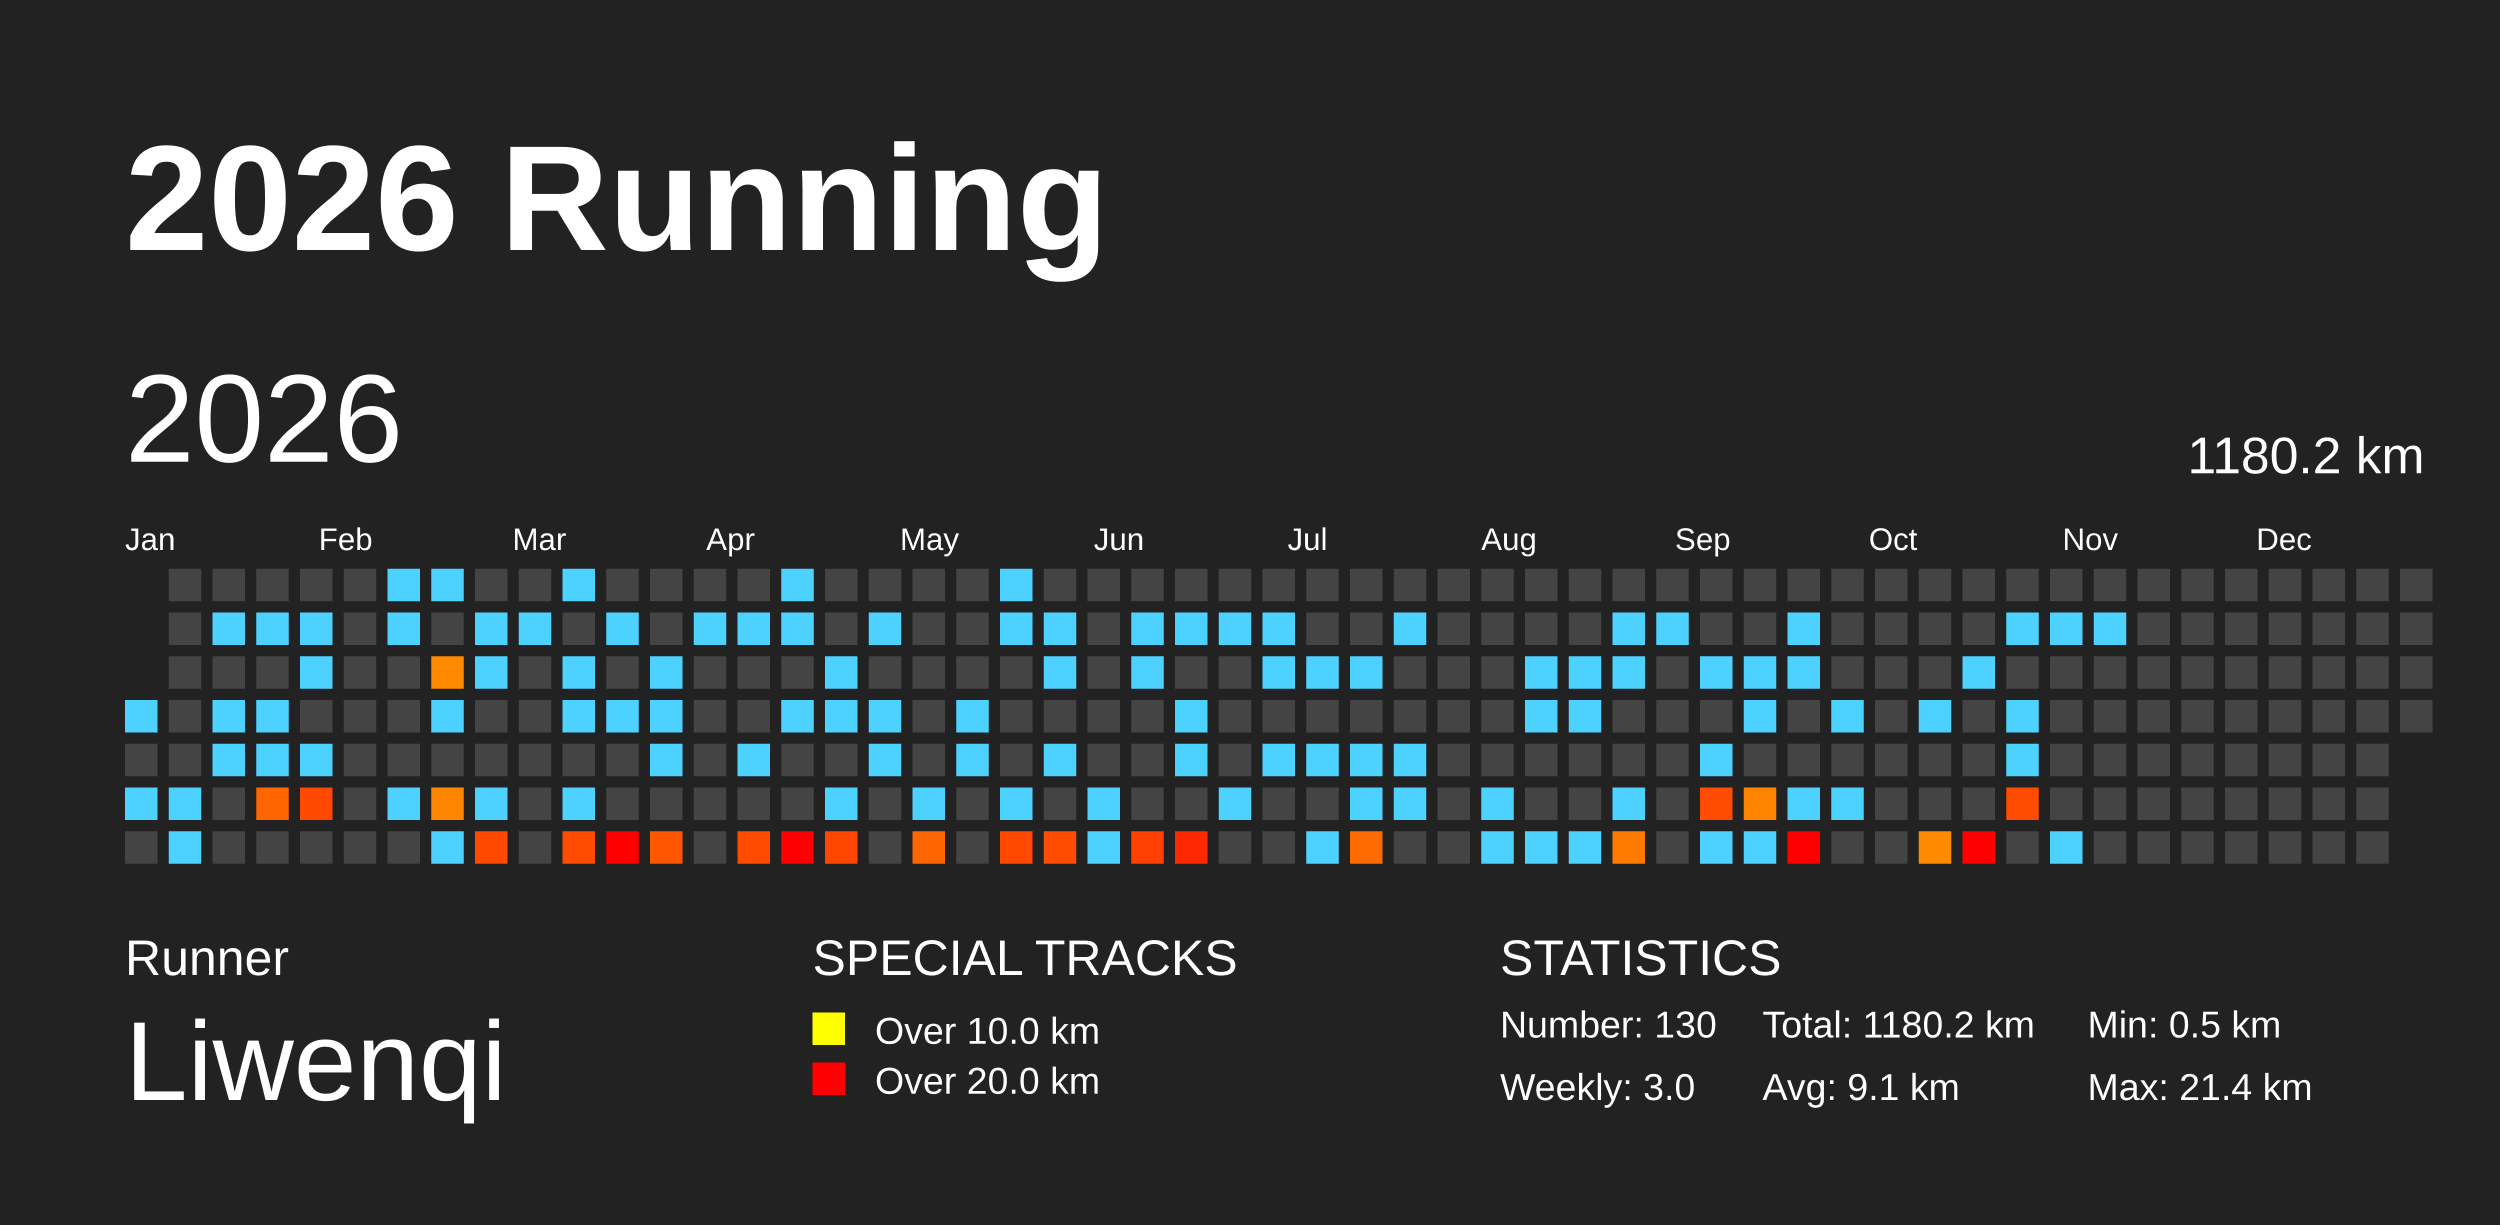
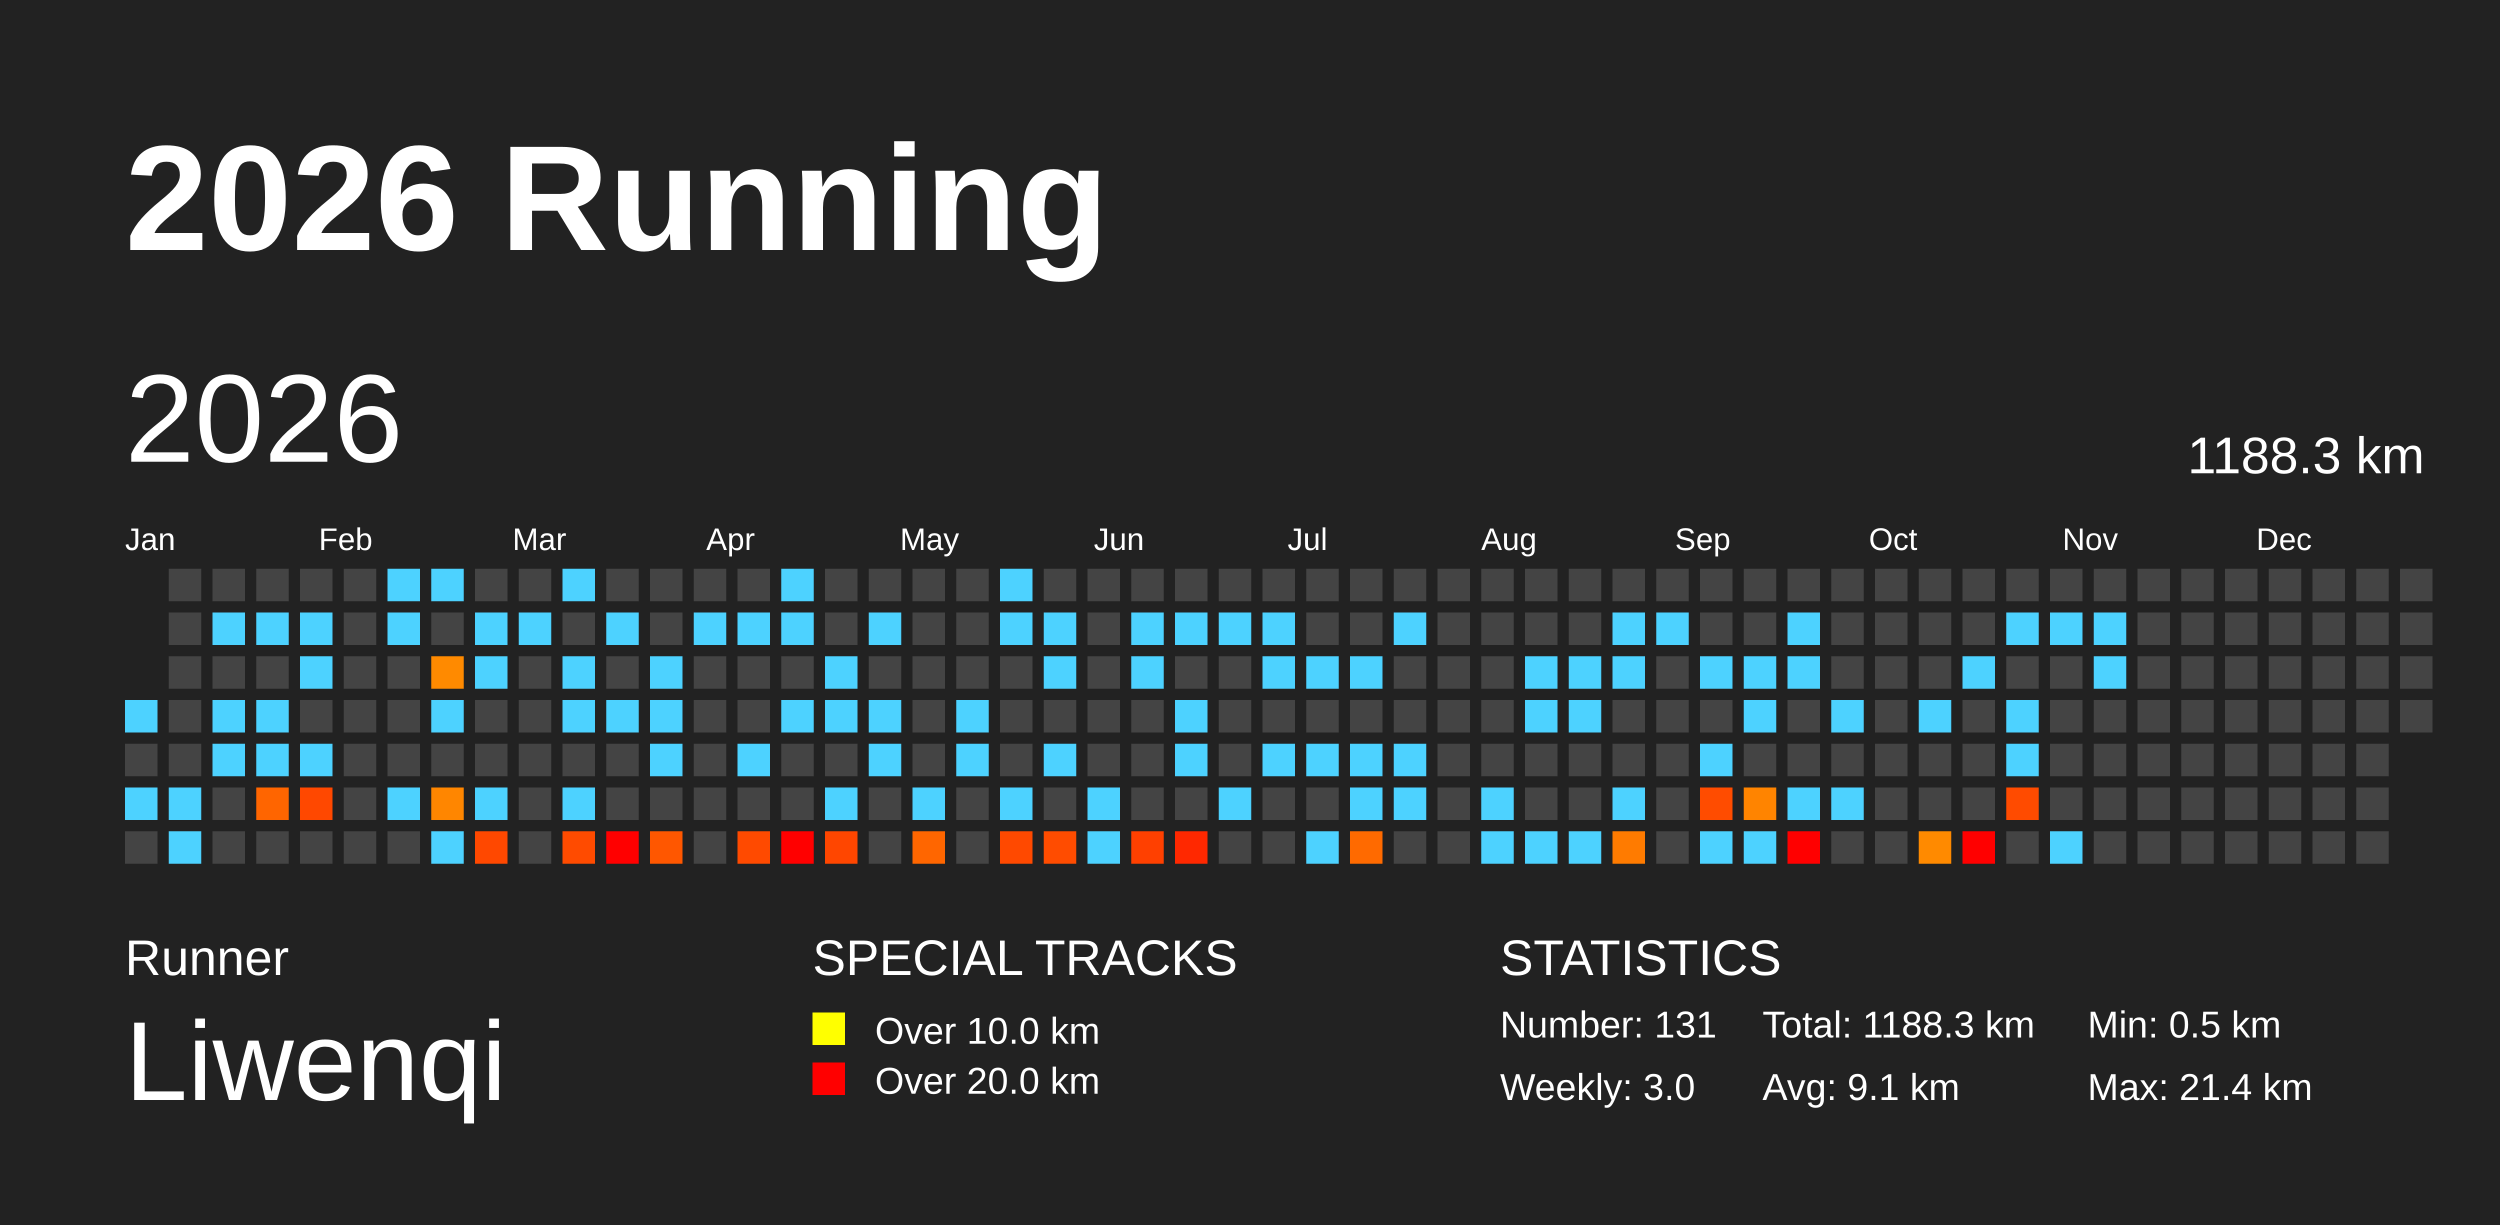
<svg xmlns="http://www.w3.org/2000/svg" baseProfile="full" height="98mm" version="1.1" viewBox="0,0,200,98" width="200mm">
  <defs />
  <rect fill="#222222" height="98" width="200" x="0" y="0" />
  <text fill="#FFFFFF" style="font-size:12px; font-family:Arial; font-weight:bold;" x="10" y="20">2026 Running</text>
  <text fill="#FFFFFF" style="font-size:4px; font-family:Arial" x="10" y="78">Runner</text>
  <text fill="#FFFFFF" style="font-size:9px; font-family:Arial" x="10" y="88">Liwenqi</text>
  <text fill="#FFFFFF" style="font-size:4px; font-family:Arial" x="65" y="78">SPECIAL TRACKS</text>
  <rect fill="yellow" height="2.6" width="2.6" x="65" y="81" />
  <text fill="#FFFFFF" style="font-size:3px; font-family:Arial" x="70" y="83.5">Over 10.0 km</text>
  <rect fill="red" height="2.6" width="2.6" x="65" y="85" />
  <text fill="#FFFFFF" style="font-size:3px; font-family:Arial" x="70" y="87.5">Over 20.0 km</text>
  <text fill="#FFFFFF" style="font-size:4px; font-family:Arial" x="120" y="78">STATISTICS</text>
-   <text fill="#FFFFFF" style="font-size:3px; font-family:Arial" x="120" y="83">Number: 130</text>
+   <text fill="#FFFFFF" style="font-size:3px; font-family:Arial" x="120" y="83">Number: 131</text>
  <text fill="#FFFFFF" style="font-size:3px; font-family:Arial" x="120" y="88">Weekly: 3.0</text>
-   <text fill="#FFFFFF" style="font-size:3px; font-family:Arial" x="141" y="83">Total: 1180.2 km</text>
+   <text fill="#FFFFFF" style="font-size:3px; font-family:Arial" x="141" y="83">Total: 1188.3 km</text>
  <text fill="#FFFFFF" style="font-size:3px; font-family:Arial" x="141" y="88">Avg: 9.1 km</text>
  <text fill="#FFFFFF" style="font-size:3px; font-family:Arial" x="167" y="83">Min: 0.5 km</text>
  <text fill="#FFFFFF" style="font-size:3px; font-family:Arial" x="167" y="88">Max: 21.4 km</text>
  <text dominant-baseline="hanging" fill="#FFFFFF" style="font-size:10.0px; font-family:Arial;" x="10" y="30">2026</text>
-   <text dominant-baseline="hanging" fill="#FFFFFF" style="font-size:4.125px; font-family:Arial;" x="175" y="35">1180.2 km</text>
+   <text dominant-baseline="hanging" fill="#FFFFFF" style="font-size:4.125px; font-family:Arial;" x="175" y="35">1188.3 km</text>
  <text fill="#FFFFFF" style="font-size:2.5px; font-family:Arial" x="10.0" y="44">Jan</text>
  <text fill="#FFFFFF" style="font-size:2.5px; font-family:Arial" x="25.5" y="44">Feb</text>
  <text fill="#FFFFFF" style="font-size:2.5px; font-family:Arial" x="41.0" y="44">Mar</text>
  <text fill="#FFFFFF" style="font-size:2.5px; font-family:Arial" x="56.5" y="44">Apr</text>
  <text fill="#FFFFFF" style="font-size:2.5px; font-family:Arial" x="72.0" y="44">May</text>
  <text fill="#FFFFFF" style="font-size:2.5px; font-family:Arial" x="87.5" y="44">Jun</text>
  <text fill="#FFFFFF" style="font-size:2.5px; font-family:Arial" x="103.0" y="44">Jul</text>
  <text fill="#FFFFFF" style="font-size:2.5px; font-family:Arial" x="118.5" y="44">Aug</text>
  <text fill="#FFFFFF" style="font-size:2.5px; font-family:Arial" x="134.0" y="44">Sep</text>
  <text fill="#FFFFFF" style="font-size:2.5px; font-family:Arial" x="149.5" y="44">Oct</text>
  <text fill="#FFFFFF" style="font-size:2.5px; font-family:Arial" x="165.0" y="44">Nov</text>
  <text fill="#FFFFFF" style="font-size:2.5px; font-family:Arial" x="180.5" y="44">Dec</text>
  <rect fill="#4dd2ff" height="2.6" width="2.6" x="10.0" y="56.0" />
  <rect fill="#444444" height="2.6" width="2.6" x="10.0" y="59.5" />
  <rect fill="#4dd2ff" height="2.6" width="2.6" x="10.0" y="63.0" />
  <rect fill="#444444" height="2.6" width="2.6" x="10.0" y="66.5" />
  <rect fill="#444444" height="2.6" width="2.6" x="13.5" y="45.5" />
  <rect fill="#444444" height="2.6" width="2.6" x="13.5" y="49.0" />
  <rect fill="#444444" height="2.6" width="2.6" x="13.5" y="52.5" />
  <rect fill="#444444" height="2.6" width="2.6" x="13.5" y="56.0" />
  <rect fill="#444444" height="2.6" width="2.6" x="13.5" y="59.5" />
  <rect fill="#4dd2ff" height="2.6" width="2.6" x="13.5" y="63.0" />
  <rect fill="#4dd2ff" height="2.6" width="2.6" x="13.5" y="66.5" />
  <rect fill="#444444" height="2.6" width="2.6" x="17.0" y="45.5" />
  <rect fill="#4dd2ff" height="2.6" width="2.6" x="17.0" y="49.0" />
  <rect fill="#444444" height="2.6" width="2.6" x="17.0" y="52.5" />
  <rect fill="#4dd2ff" height="2.6" width="2.6" x="17.0" y="56.0" />
  <rect fill="#4dd2ff" height="2.6" width="2.6" x="17.0" y="59.5" />
  <rect fill="#444444" height="2.6" width="2.6" x="17.0" y="63.0" />
  <rect fill="#444444" height="2.6" width="2.6" x="17.0" y="66.5" />
  <rect fill="#444444" height="2.6" width="2.6" x="20.5" y="45.5" />
  <rect fill="#4dd2ff" height="2.6" width="2.6" x="20.5" y="49.0" />
  <rect fill="#444444" height="2.6" width="2.6" x="20.5" y="52.5" />
  <rect fill="#4dd2ff" height="2.6" width="2.6" x="20.5" y="56.0" />
  <rect fill="#4dd2ff" height="2.6" width="2.6" x="20.5" y="59.5" />
  <rect fill="#ff6500" height="2.6" width="2.6" x="20.5" y="63.0" />
  <rect fill="#444444" height="2.6" width="2.6" x="20.5" y="66.5" />
  <rect fill="#444444" height="2.6" width="2.6" x="24.0" y="45.5" />
  <rect fill="#4dd2ff" height="2.6" width="2.6" x="24.0" y="49.0" />
  <rect fill="#4dd2ff" height="2.6" width="2.6" x="24.0" y="52.5" />
  <rect fill="#444444" height="2.6" width="2.6" x="24.0" y="56.0" />
  <rect fill="#4dd2ff" height="2.6" width="2.6" x="24.0" y="59.5" />
  <rect fill="#ff4800" height="2.6" width="2.6" x="24.0" y="63.0" />
  <rect fill="#444444" height="2.6" width="2.6" x="24.0" y="66.5" />
  <rect fill="#444444" height="2.6" width="2.6" x="27.5" y="45.5" />
  <rect fill="#444444" height="2.6" width="2.6" x="27.5" y="49.0" />
  <rect fill="#444444" height="2.6" width="2.6" x="27.5" y="52.5" />
  <rect fill="#444444" height="2.6" width="2.6" x="27.5" y="56.0" />
  <rect fill="#444444" height="2.6" width="2.6" x="27.5" y="59.5" />
  <rect fill="#444444" height="2.6" width="2.6" x="27.5" y="63.0" />
  <rect fill="#444444" height="2.6" width="2.6" x="27.5" y="66.5" />
  <rect fill="#4dd2ff" height="2.6" width="2.6" x="31.0" y="45.5" />
  <rect fill="#4dd2ff" height="2.6" width="2.6" x="31.0" y="49.0" />
  <rect fill="#444444" height="2.6" width="2.6" x="31.0" y="52.5" />
  <rect fill="#444444" height="2.6" width="2.6" x="31.0" y="56.0" />
  <rect fill="#444444" height="2.6" width="2.6" x="31.0" y="59.5" />
  <rect fill="#4dd2ff" height="2.6" width="2.6" x="31.0" y="63.0" />
  <rect fill="#444444" height="2.6" width="2.6" x="31.0" y="66.5" />
  <rect fill="#4dd2ff" height="2.6" width="2.6" x="34.5" y="45.5" />
  <rect fill="#444444" height="2.6" width="2.6" x="34.5" y="49.0" />
  <rect fill="#ff8a00" height="2.6" width="2.6" x="34.5" y="52.5" />
  <rect fill="#4dd2ff" height="2.6" width="2.6" x="34.5" y="56.0" />
  <rect fill="#444444" height="2.6" width="2.6" x="34.5" y="59.5" />
  <rect fill="#ff8600" height="2.6" width="2.6" x="34.5" y="63.0" />
  <rect fill="#4dd2ff" height="2.6" width="2.6" x="34.5" y="66.5" />
  <rect fill="#444444" height="2.6" width="2.6" x="38.0" y="45.5" />
  <rect fill="#4dd2ff" height="2.6" width="2.6" x="38.0" y="49.0" />
  <rect fill="#4dd2ff" height="2.6" width="2.6" x="38.0" y="52.5" />
  <rect fill="#444444" height="2.6" width="2.6" x="38.0" y="56.0" />
  <rect fill="#444444" height="2.6" width="2.6" x="38.0" y="59.5" />
  <rect fill="#4dd2ff" height="2.6" width="2.6" x="38.0" y="63.0" />
  <rect fill="#ff4800" height="2.6" width="2.6" x="38.0" y="66.5" />
  <rect fill="#444444" height="2.6" width="2.6" x="41.5" y="45.5" />
  <rect fill="#4dd2ff" height="2.6" width="2.6" x="41.5" y="49.0" />
  <rect fill="#444444" height="2.6" width="2.6" x="41.5" y="52.5" />
  <rect fill="#444444" height="2.6" width="2.6" x="41.5" y="56.0" />
  <rect fill="#444444" height="2.6" width="2.6" x="41.5" y="59.5" />
  <rect fill="#444444" height="2.6" width="2.6" x="41.5" y="63.0" />
  <rect fill="#444444" height="2.6" width="2.6" x="41.5" y="66.5" />
  <rect fill="#4dd2ff" height="2.6" width="2.6" x="45.0" y="45.5" />
  <rect fill="#444444" height="2.6" width="2.6" x="45.0" y="49.0" />
  <rect fill="#4dd2ff" height="2.6" width="2.6" x="45.0" y="52.5" />
  <rect fill="#4dd2ff" height="2.6" width="2.6" x="45.0" y="56.0" />
  <rect fill="#444444" height="2.6" width="2.6" x="45.0" y="59.5" />
  <rect fill="#4dd2ff" height="2.6" width="2.6" x="45.0" y="63.0" />
  <rect fill="#ff4b00" height="2.6" width="2.6" x="45.0" y="66.5" />
  <rect fill="#444444" height="2.6" width="2.6" x="48.5" y="45.5" />
  <rect fill="#4dd2ff" height="2.6" width="2.6" x="48.5" y="49.0" />
  <rect fill="#444444" height="2.6" width="2.6" x="48.5" y="52.5" />
  <rect fill="#4dd2ff" height="2.6" width="2.6" x="48.5" y="56.0" />
  <rect fill="#444444" height="2.6" width="2.6" x="48.5" y="59.5" />
  <rect fill="#444444" height="2.6" width="2.6" x="48.5" y="63.0" />
  <rect fill="red" height="2.6" width="2.6" x="48.5" y="66.5" />
  <rect fill="#444444" height="2.6" width="2.6" x="52.0" y="45.5" />
  <rect fill="#444444" height="2.6" width="2.6" x="52.0" y="49.0" />
  <rect fill="#4dd2ff" height="2.6" width="2.6" x="52.0" y="52.5" />
  <rect fill="#4dd2ff" height="2.6" width="2.6" x="52.0" y="56.0" />
  <rect fill="#4dd2ff" height="2.6" width="2.6" x="52.0" y="59.5" />
  <rect fill="#444444" height="2.6" width="2.6" x="52.0" y="63.0" />
  <rect fill="#ff5700" height="2.6" width="2.6" x="52.0" y="66.5" />
  <rect fill="#444444" height="2.6" width="2.6" x="55.5" y="45.5" />
  <rect fill="#4dd2ff" height="2.6" width="2.6" x="55.5" y="49.0" />
  <rect fill="#444444" height="2.6" width="2.6" x="55.5" y="52.5" />
  <rect fill="#444444" height="2.6" width="2.6" x="55.5" y="56.0" />
  <rect fill="#444444" height="2.6" width="2.6" x="55.5" y="59.5" />
  <rect fill="#444444" height="2.6" width="2.6" x="55.5" y="63.0" />
  <rect fill="#444444" height="2.6" width="2.6" x="55.5" y="66.5" />
  <rect fill="#444444" height="2.6" width="2.6" x="59.0" y="45.5" />
  <rect fill="#4dd2ff" height="2.6" width="2.6" x="59.0" y="49.0" />
  <rect fill="#444444" height="2.6" width="2.6" x="59.0" y="52.5" />
  <rect fill="#444444" height="2.6" width="2.6" x="59.0" y="56.0" />
  <rect fill="#4dd2ff" height="2.6" width="2.6" x="59.0" y="59.5" />
  <rect fill="#444444" height="2.6" width="2.6" x="59.0" y="63.0" />
  <rect fill="#ff4a00" height="2.6" width="2.6" x="59.0" y="66.5" />
  <rect fill="#4dd2ff" height="2.6" width="2.6" x="62.5" y="45.5" />
  <rect fill="#4dd2ff" height="2.6" width="2.6" x="62.5" y="49.0" />
  <rect fill="#444444" height="2.6" width="2.6" x="62.5" y="52.5" />
  <rect fill="#4dd2ff" height="2.6" width="2.6" x="62.5" y="56.0" />
  <rect fill="#444444" height="2.6" width="2.6" x="62.5" y="59.5" />
  <rect fill="#444444" height="2.6" width="2.6" x="62.5" y="63.0" />
  <rect fill="red" height="2.6" width="2.6" x="62.5" y="66.5" />
  <rect fill="#444444" height="2.6" width="2.6" x="66.0" y="45.5" />
  <rect fill="#444444" height="2.6" width="2.6" x="66.0" y="49.0" />
  <rect fill="#4dd2ff" height="2.6" width="2.6" x="66.0" y="52.5" />
  <rect fill="#4dd2ff" height="2.6" width="2.6" x="66.0" y="56.0" />
  <rect fill="#444444" height="2.6" width="2.6" x="66.0" y="59.5" />
  <rect fill="#4dd2ff" height="2.6" width="2.6" x="66.0" y="63.0" />
  <rect fill="#ff4600" height="2.6" width="2.6" x="66.0" y="66.5" />
  <rect fill="#444444" height="2.6" width="2.6" x="69.5" y="45.5" />
  <rect fill="#4dd2ff" height="2.6" width="2.6" x="69.5" y="49.0" />
  <rect fill="#444444" height="2.6" width="2.6" x="69.5" y="52.5" />
  <rect fill="#4dd2ff" height="2.6" width="2.6" x="69.5" y="56.0" />
  <rect fill="#4dd2ff" height="2.6" width="2.6" x="69.5" y="59.5" />
  <rect fill="#444444" height="2.6" width="2.6" x="69.5" y="63.0" />
  <rect fill="#444444" height="2.6" width="2.6" x="69.5" y="66.5" />
  <rect fill="#444444" height="2.6" width="2.6" x="73.0" y="45.5" />
  <rect fill="#444444" height="2.6" width="2.6" x="73.0" y="49.0" />
  <rect fill="#444444" height="2.6" width="2.6" x="73.0" y="52.5" />
  <rect fill="#444444" height="2.6" width="2.6" x="73.0" y="56.0" />
  <rect fill="#444444" height="2.6" width="2.6" x="73.0" y="59.5" />
  <rect fill="#4dd2ff" height="2.6" width="2.6" x="73.0" y="63.0" />
  <rect fill="#ff6600" height="2.6" width="2.6" x="73.0" y="66.5" />
  <rect fill="#444444" height="2.6" width="2.6" x="76.5" y="45.5" />
  <rect fill="#444444" height="2.6" width="2.6" x="76.5" y="49.0" />
  <rect fill="#444444" height="2.6" width="2.6" x="76.5" y="52.5" />
  <rect fill="#4dd2ff" height="2.6" width="2.6" x="76.5" y="56.0" />
  <rect fill="#4dd2ff" height="2.6" width="2.6" x="76.5" y="59.5" />
  <rect fill="#444444" height="2.6" width="2.6" x="76.5" y="63.0" />
  <rect fill="#444444" height="2.6" width="2.6" x="76.5" y="66.5" />
  <rect fill="#4dd2ff" height="2.6" width="2.6" x="80.0" y="45.5" />
  <rect fill="#4dd2ff" height="2.6" width="2.6" x="80.0" y="49.0" />
  <rect fill="#444444" height="2.6" width="2.6" x="80.0" y="52.5" />
  <rect fill="#444444" height="2.6" width="2.6" x="80.0" y="56.0" />
  <rect fill="#444444" height="2.6" width="2.6" x="80.0" y="59.5" />
  <rect fill="#4dd2ff" height="2.6" width="2.6" x="80.0" y="63.0" />
  <rect fill="#ff4900" height="2.6" width="2.6" x="80.0" y="66.5" />
  <rect fill="#444444" height="2.6" width="2.6" x="83.5" y="45.5" />
  <rect fill="#4dd2ff" height="2.6" width="2.6" x="83.5" y="49.0" />
  <rect fill="#4dd2ff" height="2.6" width="2.6" x="83.5" y="52.5" />
  <rect fill="#444444" height="2.6" width="2.6" x="83.5" y="56.0" />
  <rect fill="#4dd2ff" height="2.6" width="2.6" x="83.5" y="59.5" />
  <rect fill="#444444" height="2.6" width="2.6" x="83.5" y="63.0" />
  <rect fill="#ff4c00" height="2.6" width="2.6" x="83.5" y="66.5" />
  <rect fill="#444444" height="2.6" width="2.6" x="87.0" y="45.5" />
  <rect fill="#444444" height="2.6" width="2.6" x="87.0" y="49.0" />
  <rect fill="#444444" height="2.6" width="2.6" x="87.0" y="52.5" />
  <rect fill="#444444" height="2.6" width="2.6" x="87.0" y="56.0" />
  <rect fill="#444444" height="2.6" width="2.6" x="87.0" y="59.5" />
  <rect fill="#4dd2ff" height="2.6" width="2.6" x="87.0" y="63.0" />
  <rect fill="#4dd2ff" height="2.6" width="2.6" x="87.0" y="66.5" />
  <rect fill="#444444" height="2.6" width="2.6" x="90.5" y="45.5" />
  <rect fill="#4dd2ff" height="2.6" width="2.6" x="90.5" y="49.0" />
  <rect fill="#4dd2ff" height="2.6" width="2.6" x="90.5" y="52.5" />
  <rect fill="#444444" height="2.6" width="2.6" x="90.5" y="56.0" />
  <rect fill="#444444" height="2.6" width="2.6" x="90.5" y="59.5" />
  <rect fill="#444444" height="2.6" width="2.6" x="90.5" y="63.0" />
  <rect fill="#ff4000" height="2.6" width="2.6" x="90.5" y="66.5" />
  <rect fill="#444444" height="2.6" width="2.6" x="94.0" y="45.5" />
  <rect fill="#4dd2ff" height="2.6" width="2.6" x="94.0" y="49.0" />
  <rect fill="#444444" height="2.6" width="2.6" x="94.0" y="52.5" />
  <rect fill="#4dd2ff" height="2.6" width="2.6" x="94.0" y="56.0" />
  <rect fill="#4dd2ff" height="2.6" width="2.6" x="94.0" y="59.5" />
  <rect fill="#444444" height="2.6" width="2.6" x="94.0" y="63.0" />
  <rect fill="#ff2800" height="2.6" width="2.6" x="94.0" y="66.5" />
  <rect fill="#444444" height="2.6" width="2.6" x="97.5" y="45.5" />
  <rect fill="#4dd2ff" height="2.6" width="2.6" x="97.5" y="49.0" />
  <rect fill="#444444" height="2.6" width="2.6" x="97.5" y="52.5" />
  <rect fill="#444444" height="2.6" width="2.6" x="97.5" y="56.0" />
  <rect fill="#444444" height="2.6" width="2.6" x="97.5" y="59.5" />
  <rect fill="#4dd2ff" height="2.6" width="2.6" x="97.5" y="63.0" />
  <rect fill="#444444" height="2.6" width="2.6" x="97.5" y="66.5" />
  <rect fill="#444444" height="2.6" width="2.6" x="101.0" y="45.5" />
  <rect fill="#4dd2ff" height="2.6" width="2.6" x="101.0" y="49.0" />
  <rect fill="#4dd2ff" height="2.6" width="2.6" x="101.0" y="52.5" />
  <rect fill="#444444" height="2.6" width="2.6" x="101.0" y="56.0" />
  <rect fill="#4dd2ff" height="2.6" width="2.6" x="101.0" y="59.5" />
  <rect fill="#444444" height="2.6" width="2.6" x="101.0" y="63.0" />
  <rect fill="#444444" height="2.6" width="2.6" x="101.0" y="66.5" />
  <rect fill="#444444" height="2.6" width="2.6" x="104.5" y="45.5" />
  <rect fill="#444444" height="2.6" width="2.6" x="104.5" y="49.0" />
  <rect fill="#4dd2ff" height="2.6" width="2.6" x="104.5" y="52.5" />
  <rect fill="#444444" height="2.6" width="2.6" x="104.5" y="56.0" />
  <rect fill="#4dd2ff" height="2.6" width="2.6" x="104.5" y="59.5" />
  <rect fill="#444444" height="2.6" width="2.6" x="104.5" y="63.0" />
  <rect fill="#4dd2ff" height="2.6" width="2.6" x="104.5" y="66.5" />
  <rect fill="#444444" height="2.6" width="2.6" x="108.0" y="45.5" />
  <rect fill="#444444" height="2.6" width="2.6" x="108.0" y="49.0" />
  <rect fill="#4dd2ff" height="2.6" width="2.6" x="108.0" y="52.5" />
  <rect fill="#444444" height="2.6" width="2.6" x="108.0" y="56.0" />
  <rect fill="#4dd2ff" height="2.6" width="2.6" x="108.0" y="59.5" />
  <rect fill="#4dd2ff" height="2.6" width="2.6" x="108.0" y="63.0" />
  <rect fill="#ff6a00" height="2.6" width="2.6" x="108.0" y="66.5" />
  <rect fill="#444444" height="2.6" width="2.6" x="111.5" y="45.5" />
  <rect fill="#4dd2ff" height="2.6" width="2.6" x="111.5" y="49.0" />
  <rect fill="#444444" height="2.6" width="2.6" x="111.5" y="52.5" />
  <rect fill="#444444" height="2.6" width="2.6" x="111.5" y="56.0" />
  <rect fill="#4dd2ff" height="2.6" width="2.6" x="111.5" y="59.5" />
  <rect fill="#4dd2ff" height="2.6" width="2.6" x="111.5" y="63.0" />
  <rect fill="#444444" height="2.6" width="2.6" x="111.5" y="66.5" />
  <rect fill="#444444" height="2.6" width="2.6" x="115.0" y="45.5" />
  <rect fill="#444444" height="2.6" width="2.6" x="115.0" y="49.0" />
  <rect fill="#444444" height="2.6" width="2.6" x="115.0" y="52.5" />
  <rect fill="#444444" height="2.6" width="2.6" x="115.0" y="56.0" />
  <rect fill="#444444" height="2.6" width="2.6" x="115.0" y="59.5" />
  <rect fill="#444444" height="2.6" width="2.6" x="115.0" y="63.0" />
  <rect fill="#444444" height="2.6" width="2.6" x="115.0" y="66.5" />
  <rect fill="#444444" height="2.6" width="2.6" x="118.5" y="45.5" />
  <rect fill="#444444" height="2.6" width="2.6" x="118.5" y="49.0" />
  <rect fill="#444444" height="2.6" width="2.6" x="118.5" y="52.5" />
  <rect fill="#444444" height="2.6" width="2.6" x="118.5" y="56.0" />
  <rect fill="#444444" height="2.6" width="2.6" x="118.5" y="59.5" />
  <rect fill="#4dd2ff" height="2.6" width="2.6" x="118.5" y="63.0" />
  <rect fill="#4dd2ff" height="2.6" width="2.6" x="118.5" y="66.5" />
  <rect fill="#444444" height="2.6" width="2.6" x="122.0" y="45.5" />
  <rect fill="#444444" height="2.6" width="2.6" x="122.0" y="49.0" />
  <rect fill="#4dd2ff" height="2.6" width="2.6" x="122.0" y="52.5" />
  <rect fill="#4dd2ff" height="2.6" width="2.6" x="122.0" y="56.0" />
  <rect fill="#444444" height="2.6" width="2.6" x="122.0" y="59.5" />
  <rect fill="#444444" height="2.6" width="2.6" x="122.0" y="63.0" />
  <rect fill="#4dd2ff" height="2.6" width="2.6" x="122.0" y="66.5" />
  <rect fill="#444444" height="2.6" width="2.6" x="125.5" y="45.5" />
  <rect fill="#444444" height="2.6" width="2.6" x="125.5" y="49.0" />
  <rect fill="#4dd2ff" height="2.6" width="2.6" x="125.5" y="52.5" />
  <rect fill="#4dd2ff" height="2.6" width="2.6" x="125.5" y="56.0" />
  <rect fill="#444444" height="2.6" width="2.6" x="125.5" y="59.5" />
  <rect fill="#444444" height="2.6" width="2.6" x="125.5" y="63.0" />
  <rect fill="#4dd2ff" height="2.6" width="2.6" x="125.5" y="66.5" />
  <rect fill="#444444" height="2.6" width="2.6" x="129.0" y="45.5" />
  <rect fill="#4dd2ff" height="2.6" width="2.6" x="129.0" y="49.0" />
  <rect fill="#4dd2ff" height="2.6" width="2.6" x="129.0" y="52.5" />
  <rect fill="#444444" height="2.6" width="2.6" x="129.0" y="56.0" />
  <rect fill="#444444" height="2.6" width="2.6" x="129.0" y="59.5" />
  <rect fill="#4dd2ff" height="2.6" width="2.6" x="129.0" y="63.0" />
  <rect fill="#ff7b00" height="2.6" width="2.6" x="129.0" y="66.5" />
  <rect fill="#444444" height="2.6" width="2.6" x="132.5" y="45.5" />
  <rect fill="#4dd2ff" height="2.6" width="2.6" x="132.5" y="49.0" />
  <rect fill="#444444" height="2.6" width="2.6" x="132.5" y="52.5" />
  <rect fill="#444444" height="2.6" width="2.6" x="132.5" y="56.0" />
  <rect fill="#444444" height="2.6" width="2.6" x="132.5" y="59.5" />
  <rect fill="#444444" height="2.6" width="2.6" x="132.5" y="63.0" />
  <rect fill="#444444" height="2.6" width="2.6" x="132.5" y="66.5" />
  <rect fill="#444444" height="2.6" width="2.6" x="136.0" y="45.5" />
  <rect fill="#444444" height="2.6" width="2.6" x="136.0" y="49.0" />
  <rect fill="#4dd2ff" height="2.6" width="2.6" x="136.0" y="52.5" />
  <rect fill="#444444" height="2.6" width="2.6" x="136.0" y="56.0" />
  <rect fill="#4dd2ff" height="2.6" width="2.6" x="136.0" y="59.5" />
  <rect fill="#ff4c00" height="2.6" width="2.6" x="136.0" y="63.0" />
  <rect fill="#4dd2ff" height="2.6" width="2.6" x="136.0" y="66.5" />
  <rect fill="#444444" height="2.6" width="2.6" x="139.5" y="45.5" />
  <rect fill="#444444" height="2.6" width="2.6" x="139.5" y="49.0" />
  <rect fill="#4dd2ff" height="2.6" width="2.6" x="139.5" y="52.5" />
  <rect fill="#4dd2ff" height="2.6" width="2.6" x="139.5" y="56.0" />
  <rect fill="#444444" height="2.6" width="2.6" x="139.5" y="59.5" />
  <rect fill="#ff8400" height="2.6" width="2.6" x="139.5" y="63.0" />
  <rect fill="#4dd2ff" height="2.6" width="2.6" x="139.5" y="66.5" />
  <rect fill="#444444" height="2.6" width="2.6" x="143.0" y="45.5" />
  <rect fill="#4dd2ff" height="2.6" width="2.6" x="143.0" y="49.0" />
  <rect fill="#4dd2ff" height="2.6" width="2.6" x="143.0" y="52.5" />
  <rect fill="#444444" height="2.6" width="2.6" x="143.0" y="56.0" />
  <rect fill="#444444" height="2.6" width="2.6" x="143.0" y="59.5" />
  <rect fill="#4dd2ff" height="2.6" width="2.6" x="143.0" y="63.0" />
  <rect fill="red" height="2.6" width="2.6" x="143.0" y="66.5" />
  <rect fill="#444444" height="2.6" width="2.6" x="146.5" y="45.5" />
  <rect fill="#444444" height="2.6" width="2.6" x="146.5" y="49.0" />
  <rect fill="#444444" height="2.6" width="2.6" x="146.5" y="52.5" />
  <rect fill="#4dd2ff" height="2.6" width="2.6" x="146.5" y="56.0" />
  <rect fill="#444444" height="2.6" width="2.6" x="146.5" y="59.5" />
  <rect fill="#4dd2ff" height="2.6" width="2.6" x="146.5" y="63.0" />
  <rect fill="#444444" height="2.6" width="2.6" x="146.5" y="66.5" />
  <rect fill="#444444" height="2.6" width="2.6" x="150.0" y="45.5" />
  <rect fill="#444444" height="2.6" width="2.6" x="150.0" y="49.0" />
  <rect fill="#444444" height="2.6" width="2.6" x="150.0" y="52.5" />
  <rect fill="#444444" height="2.6" width="2.6" x="150.0" y="56.0" />
  <rect fill="#444444" height="2.6" width="2.6" x="150.0" y="59.5" />
  <rect fill="#444444" height="2.6" width="2.6" x="150.0" y="63.0" />
  <rect fill="#444444" height="2.6" width="2.6" x="150.0" y="66.5" />
  <rect fill="#444444" height="2.6" width="2.6" x="153.5" y="45.5" />
  <rect fill="#444444" height="2.6" width="2.6" x="153.5" y="49.0" />
  <rect fill="#444444" height="2.6" width="2.6" x="153.5" y="52.5" />
  <rect fill="#4dd2ff" height="2.6" width="2.6" x="153.5" y="56.0" />
  <rect fill="#444444" height="2.6" width="2.6" x="153.5" y="59.5" />
  <rect fill="#444444" height="2.6" width="2.6" x="153.5" y="63.0" />
  <rect fill="#ff8a00" height="2.6" width="2.6" x="153.5" y="66.5" />
  <rect fill="#444444" height="2.6" width="2.6" x="157.0" y="45.5" />
  <rect fill="#444444" height="2.6" width="2.6" x="157.0" y="49.0" />
  <rect fill="#4dd2ff" height="2.6" width="2.6" x="157.0" y="52.5" />
  <rect fill="#444444" height="2.6" width="2.6" x="157.0" y="56.0" />
  <rect fill="#444444" height="2.6" width="2.6" x="157.0" y="59.5" />
  <rect fill="#444444" height="2.6" width="2.6" x="157.0" y="63.0" />
  <rect fill="red" height="2.6" width="2.6" x="157.0" y="66.5" />
  <rect fill="#444444" height="2.6" width="2.6" x="160.5" y="45.5" />
  <rect fill="#4dd2ff" height="2.6" width="2.6" x="160.5" y="49.0" />
  <rect fill="#444444" height="2.6" width="2.6" x="160.5" y="52.5" />
  <rect fill="#4dd2ff" height="2.6" width="2.6" x="160.5" y="56.0" />
  <rect fill="#4dd2ff" height="2.6" width="2.6" x="160.5" y="59.5" />
  <rect fill="#ff4b00" height="2.6" width="2.6" x="160.5" y="63.0" />
  <rect fill="#444444" height="2.6" width="2.6" x="160.5" y="66.5" />
  <rect fill="#444444" height="2.6" width="2.6" x="164.0" y="45.5" />
  <rect fill="#4dd2ff" height="2.6" width="2.6" x="164.0" y="49.0" />
  <rect fill="#444444" height="2.6" width="2.6" x="164.0" y="52.5" />
  <rect fill="#444444" height="2.6" width="2.6" x="164.0" y="56.0" />
  <rect fill="#444444" height="2.6" width="2.6" x="164.0" y="59.5" />
  <rect fill="#444444" height="2.6" width="2.6" x="164.0" y="63.0" />
  <rect fill="#4dd2ff" height="2.6" width="2.6" x="164.0" y="66.5" />
  <rect fill="#444444" height="2.6" width="2.6" x="167.5" y="45.5" />
  <rect fill="#4dd2ff" height="2.6" width="2.6" x="167.5" y="49.0" />
-   <rect fill="#444444" height="2.6" width="2.6" x="167.5" y="52.5" />
+   <rect fill="#4dd2ff" height="2.6" width="2.6" x="167.5" y="52.5" />
  <rect fill="#444444" height="2.6" width="2.6" x="167.5" y="56.0" />
  <rect fill="#444444" height="2.6" width="2.6" x="167.5" y="59.5" />
  <rect fill="#444444" height="2.6" width="2.6" x="167.5" y="63.0" />
  <rect fill="#444444" height="2.6" width="2.6" x="167.5" y="66.5" />
  <rect fill="#444444" height="2.6" width="2.6" x="171.0" y="45.5" />
  <rect fill="#444444" height="2.6" width="2.6" x="171.0" y="49.0" />
  <rect fill="#444444" height="2.6" width="2.6" x="171.0" y="52.5" />
  <rect fill="#444444" height="2.6" width="2.6" x="171.0" y="56.0" />
  <rect fill="#444444" height="2.6" width="2.6" x="171.0" y="59.5" />
  <rect fill="#444444" height="2.6" width="2.6" x="171.0" y="63.0" />
  <rect fill="#444444" height="2.6" width="2.6" x="171.0" y="66.5" />
  <rect fill="#444444" height="2.6" width="2.6" x="174.5" y="45.5" />
  <rect fill="#444444" height="2.6" width="2.6" x="174.5" y="49.0" />
  <rect fill="#444444" height="2.6" width="2.6" x="174.5" y="52.5" />
  <rect fill="#444444" height="2.6" width="2.6" x="174.5" y="56.0" />
  <rect fill="#444444" height="2.6" width="2.6" x="174.5" y="59.5" />
  <rect fill="#444444" height="2.6" width="2.6" x="174.5" y="63.0" />
  <rect fill="#444444" height="2.6" width="2.6" x="174.5" y="66.5" />
  <rect fill="#444444" height="2.6" width="2.6" x="178.0" y="45.5" />
  <rect fill="#444444" height="2.6" width="2.6" x="178.0" y="49.0" />
  <rect fill="#444444" height="2.6" width="2.6" x="178.0" y="52.5" />
  <rect fill="#444444" height="2.6" width="2.6" x="178.0" y="56.0" />
  <rect fill="#444444" height="2.6" width="2.6" x="178.0" y="59.5" />
  <rect fill="#444444" height="2.6" width="2.6" x="178.0" y="63.0" />
  <rect fill="#444444" height="2.6" width="2.6" x="178.0" y="66.5" />
  <rect fill="#444444" height="2.6" width="2.6" x="181.5" y="45.5" />
  <rect fill="#444444" height="2.6" width="2.6" x="181.5" y="49.0" />
  <rect fill="#444444" height="2.6" width="2.6" x="181.5" y="52.5" />
  <rect fill="#444444" height="2.6" width="2.6" x="181.5" y="56.0" />
  <rect fill="#444444" height="2.6" width="2.6" x="181.5" y="59.5" />
  <rect fill="#444444" height="2.6" width="2.6" x="181.5" y="63.0" />
  <rect fill="#444444" height="2.6" width="2.6" x="181.5" y="66.5" />
  <rect fill="#444444" height="2.6" width="2.6" x="185.0" y="45.5" />
  <rect fill="#444444" height="2.6" width="2.6" x="185.0" y="49.0" />
  <rect fill="#444444" height="2.6" width="2.6" x="185.0" y="52.5" />
  <rect fill="#444444" height="2.6" width="2.6" x="185.0" y="56.0" />
  <rect fill="#444444" height="2.6" width="2.6" x="185.0" y="59.5" />
  <rect fill="#444444" height="2.6" width="2.6" x="185.0" y="63.0" />
  <rect fill="#444444" height="2.6" width="2.6" x="185.0" y="66.5" />
  <rect fill="#444444" height="2.6" width="2.6" x="188.5" y="45.5" />
  <rect fill="#444444" height="2.6" width="2.6" x="188.5" y="49.0" />
  <rect fill="#444444" height="2.6" width="2.6" x="188.5" y="52.5" />
  <rect fill="#444444" height="2.6" width="2.6" x="188.5" y="56.0" />
  <rect fill="#444444" height="2.6" width="2.6" x="188.5" y="59.5" />
  <rect fill="#444444" height="2.6" width="2.6" x="188.5" y="63.0" />
  <rect fill="#444444" height="2.6" width="2.6" x="188.5" y="66.5" />
  <rect fill="#444444" height="2.6" width="2.6" x="192.0" y="45.5" />
  <rect fill="#444444" height="2.6" width="2.6" x="192.0" y="49.0" />
  <rect fill="#444444" height="2.6" width="2.6" x="192.0" y="52.5" />
  <rect fill="#444444" height="2.6" width="2.6" x="192.0" y="56.0" />
</svg>
